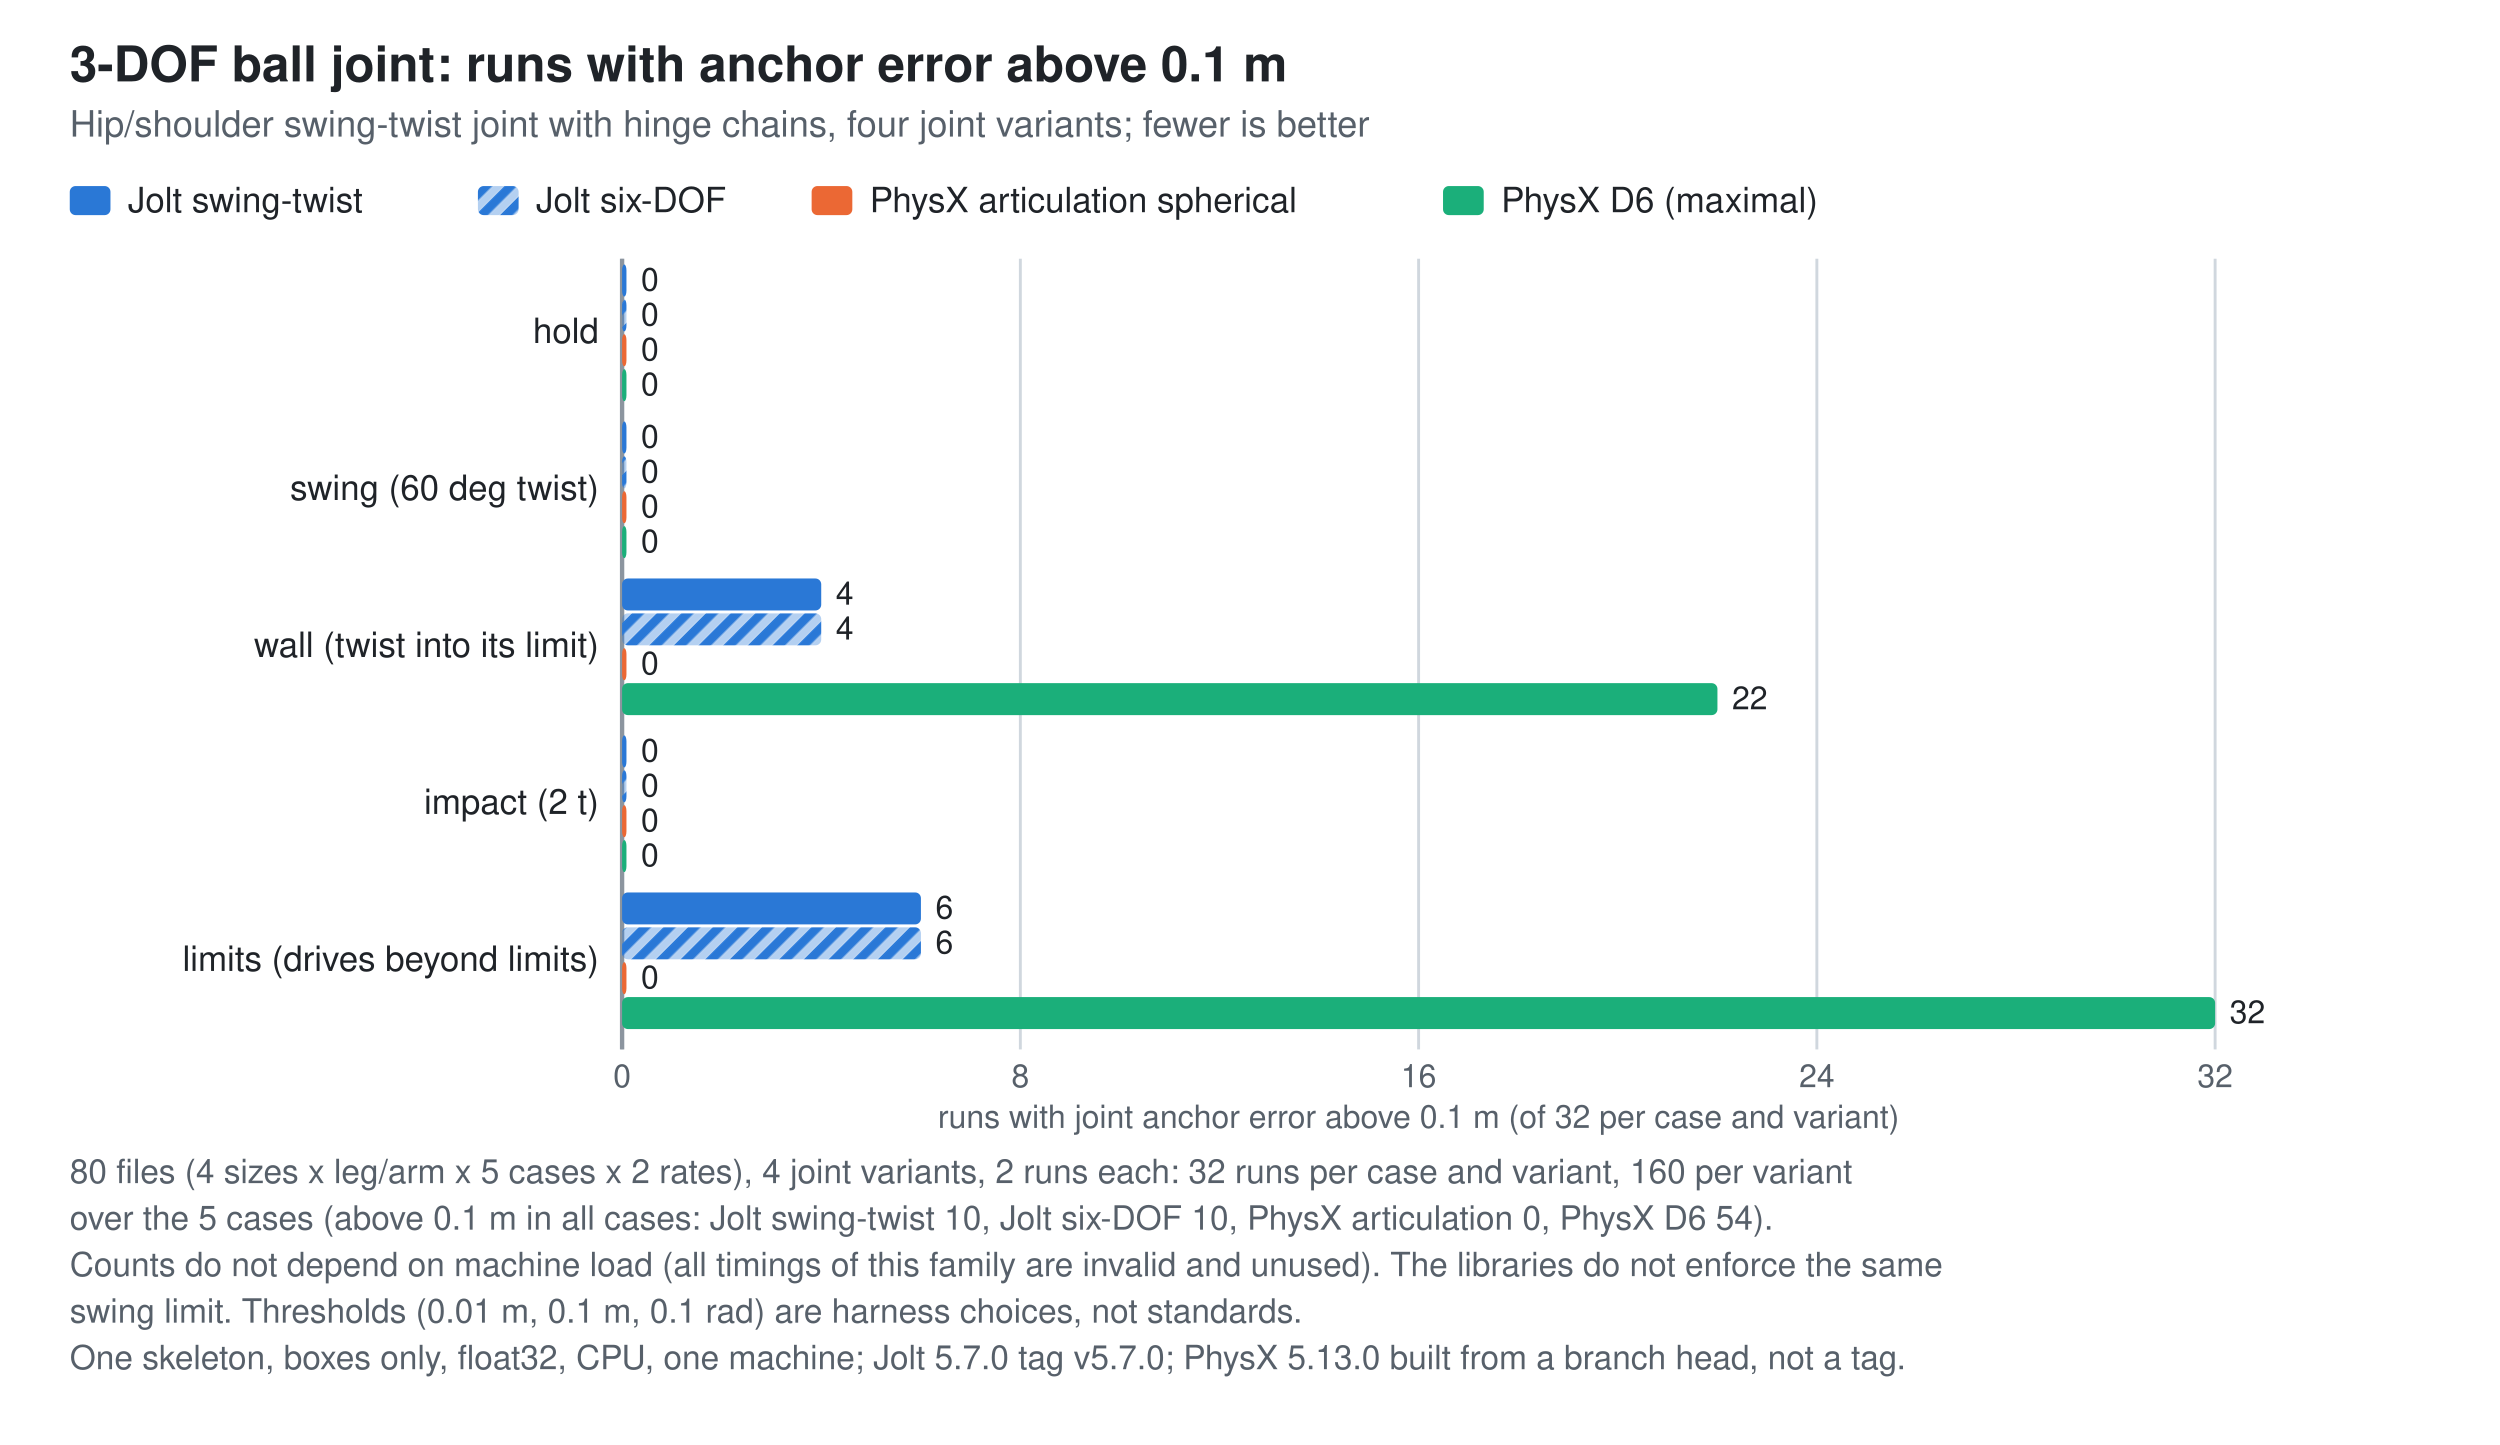
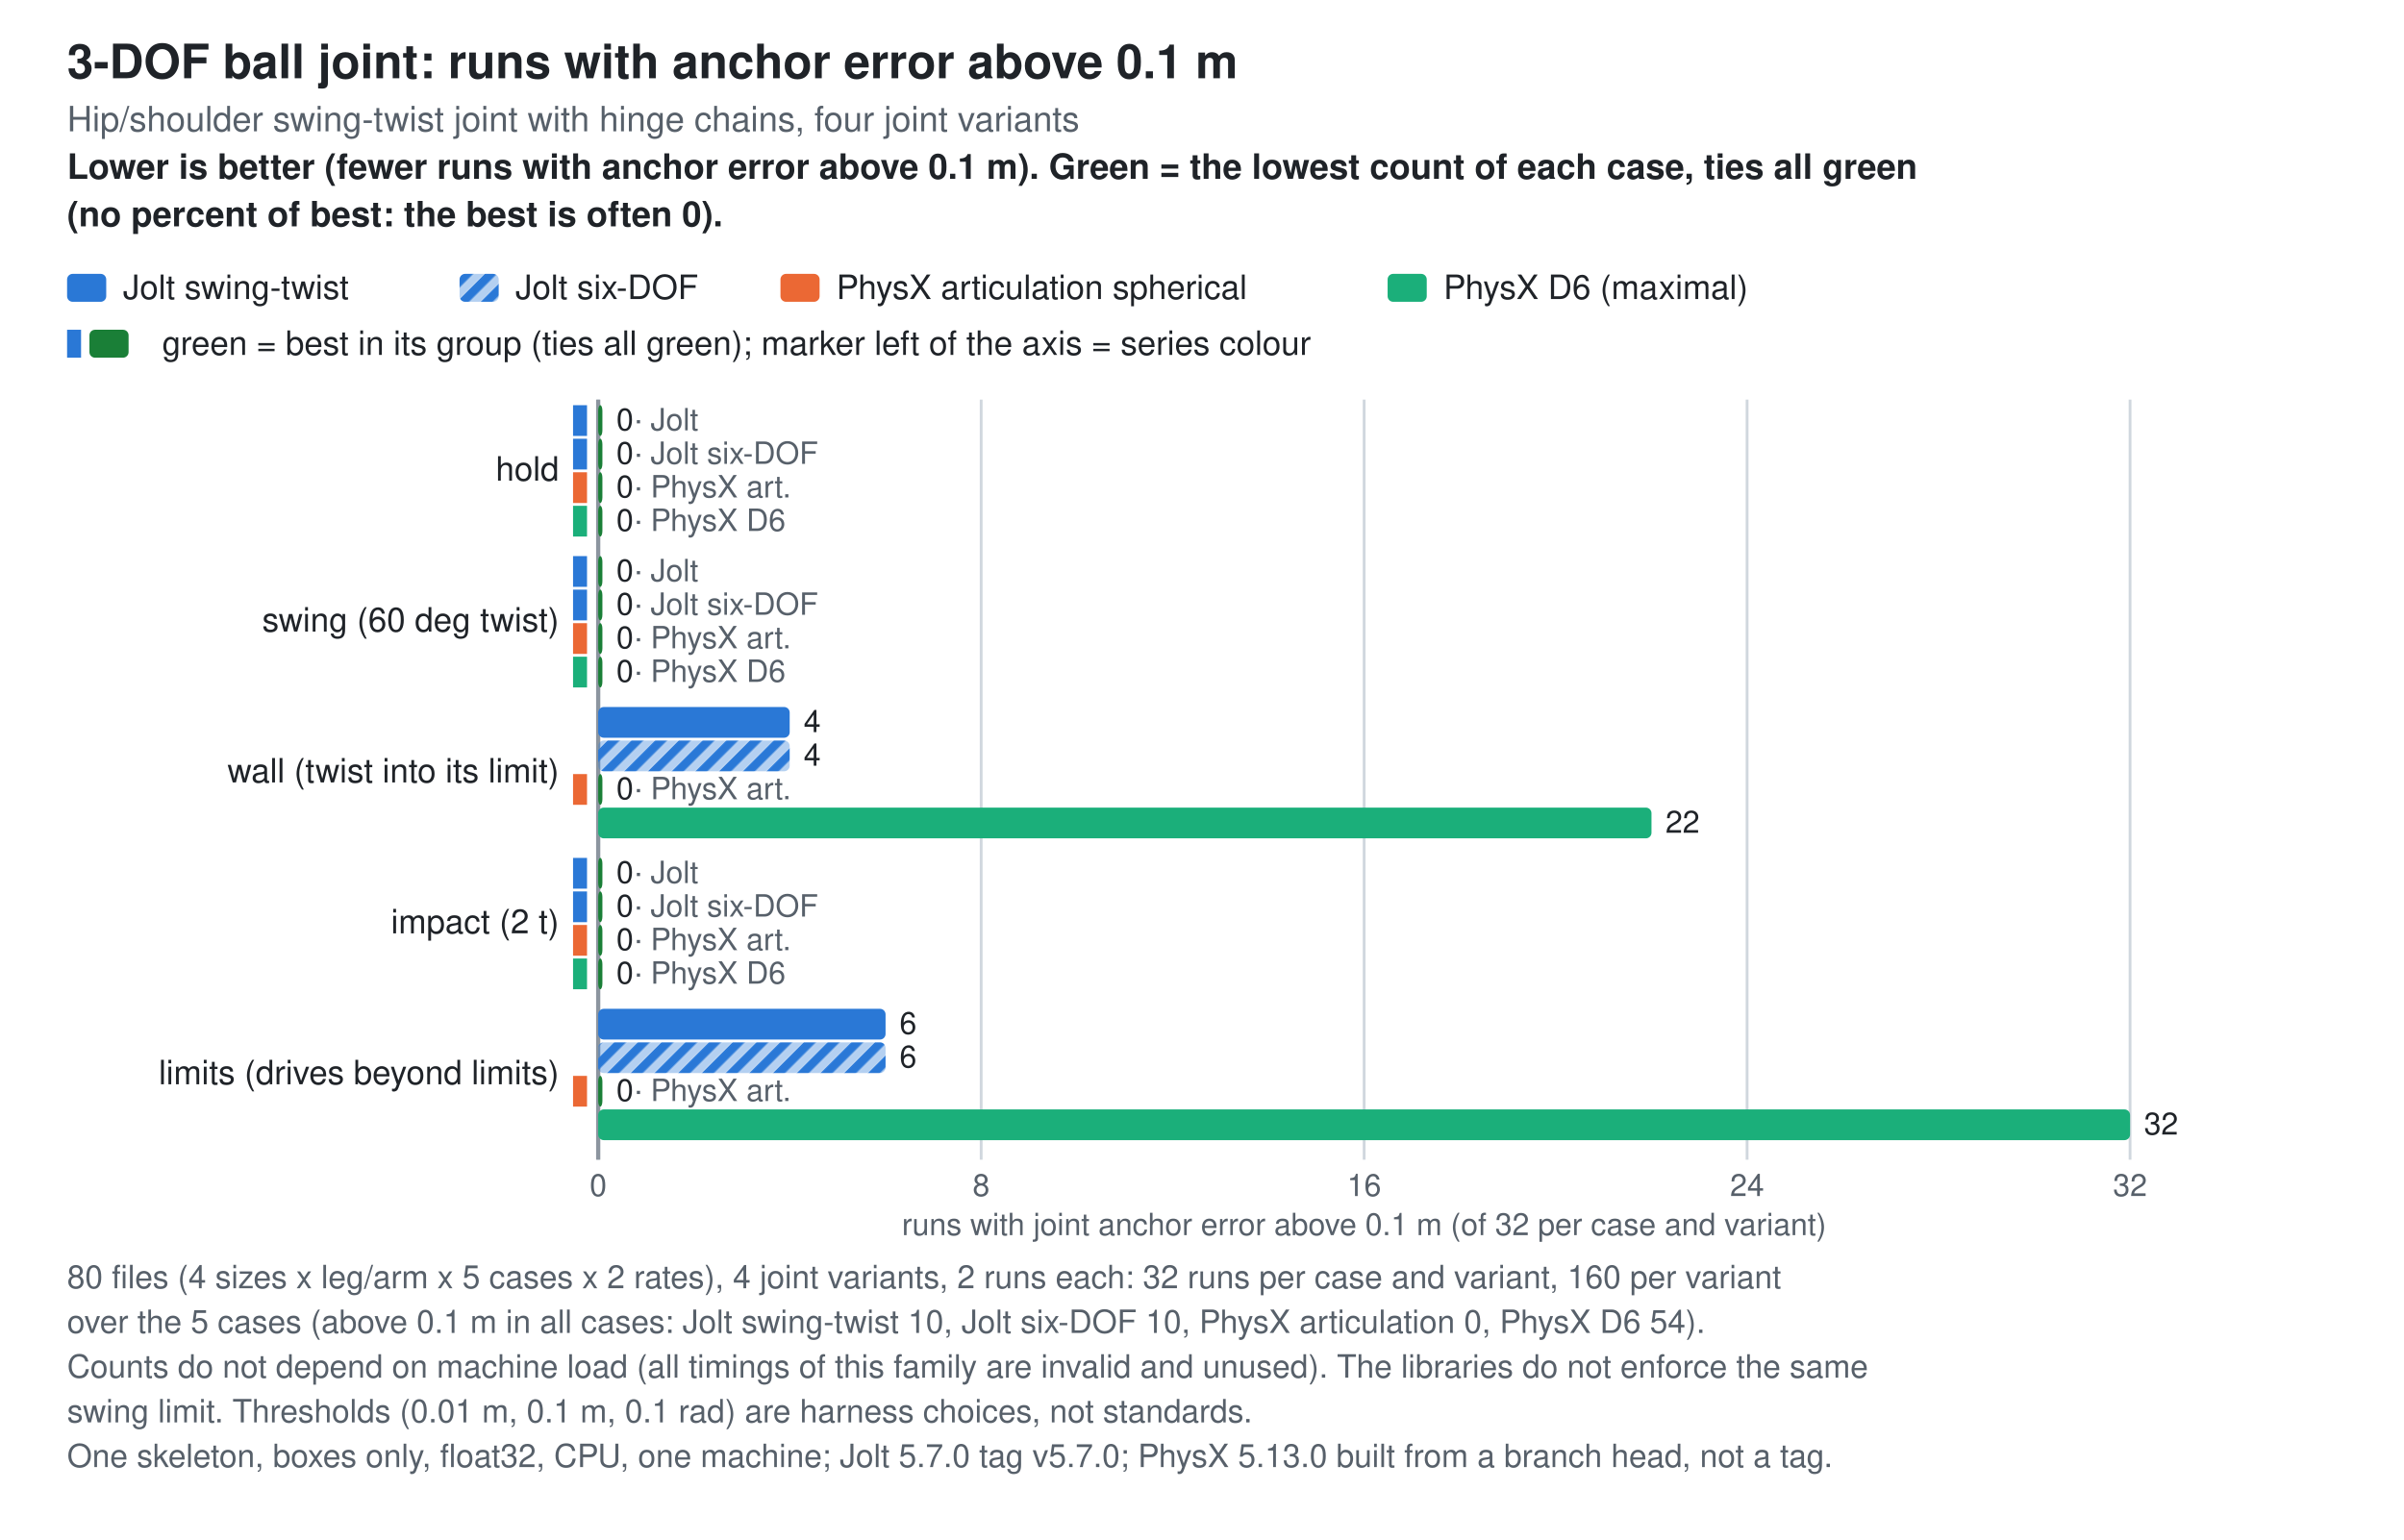
- <svg xmlns="http://www.w3.org/2000/svg" width="860" height="497" viewBox="0 0 860 497" font-family="Segoe UI, Helvetica, Arial, sans-serif" role="img" aria-labelledby="t d">
-   <style>.t{fill:#1f2328}.m{fill:#57606a}.ax{stroke:#8c959f}.g{stroke:#d0d7de}.f{stroke:#57606a;stroke-dasharray:4 3}.ring{fill:none;stroke:#1f2328;stroke-width:2}.s1{fill:#2a78d6}.s2{fill:#eb6834}.s3{fill:#1baf7a}@media (prefers-color-scheme:dark){.t{fill:#e6edf3}.m{fill:#9198a1}.ax{stroke:#6e7681}.g{stroke:#30363d}.f{stroke:#9198a1}.ring{stroke:#e6edf3}.s1{fill:#3987e5}.s2{fill:#d95926}.s3{fill:#199e70}}</style>
+ <svg xmlns="http://www.w3.org/2000/svg" width="860" height="551" viewBox="0 0 860 551" font-family="Segoe UI, Helvetica, Arial, sans-serif" role="img" aria-labelledby="t d">
+   <style>.t{fill:#1f2328}.m{fill:#57606a}.ax{stroke:#8c959f}.g{stroke:#d0d7de}.f{stroke:#57606a;stroke-dasharray:4 3}.ring{fill:none;stroke:#1f2328;stroke-width:2}.s1{fill:#2a78d6}.s2{fill:#eb6834}.s3{fill:#1baf7a}.best{fill:#1a7f37}@media (prefers-color-scheme:dark){.t{fill:#e6edf3}.m{fill:#9198a1}.ax{stroke:#6e7681}.g{stroke:#30363d}.f{stroke:#9198a1}.ring{stroke:#e6edf3}.s1{fill:#3987e5}.s2{fill:#d95926}.s3{fill:#199e70}.best{fill:#3fb950}}</style>
  <defs>
    <pattern id="hs1" width="6" height="6" patternUnits="userSpaceOnUse" patternTransform="rotate(45)">
      <rect width="6" height="6" class="s1" fill-opacity=".35" />
      <rect width="3" height="6" class="s1" />
    </pattern>
  </defs>
  <text x="24" y="28" font-size="17" font-weight="600" class="t">3-DOF ball joint: runs with anchor error above 0.1 m</text>
-   <text x="24" y="47" font-size="12.5" class="m">Hip/shoulder swing-twist joint with hinge chains, four joint variants; fewer is better</text>
-   <rect x="24" y="64" width="14" height="10" rx="2" class="s1" />
-   <text x="44" y="73" font-size="12" class="t">Jolt swing-twist</text>
-   <rect x="164.4" y="64" width="14" height="10" rx="2" fill="url(#hs1)" class="h" />
-   <text x="184.4" y="73" font-size="12" class="t">Jolt six-DOF</text>
-   <rect x="279.2" y="64" width="14" height="10" rx="2" class="s2" />
-   <text x="299.2" y="73" font-size="12" class="t">PhysX articulation spherical</text>
-   <rect x="496.4" y="64" width="14" height="10" rx="2" class="s3" />
-   <text x="516.4" y="73" font-size="12" class="t">PhysX D6 (maximal)</text>
-   <g transform="translate(0,89)">
+   <text x="24" y="47" font-size="12.5" class="m">Hip/shoulder swing-twist joint with hinge chains, four joint variants</text>
+   <text x="24" y="64" font-size="12.5" font-weight="600" class="t">Lower is better (fewer runs with anchor error above 0.1 m). Green = the lowest count of each case, ties all green</text>
+   <text x="24" y="81" font-size="12.5" font-weight="600" class="t">(no percent of best: the best is often 0).</text>
+   <rect x="24" y="98" width="14" height="10" rx="2" class="s1" />
+   <text x="44" y="107" font-size="12" class="t">Jolt swing-twist</text>
+   <rect x="164.4" y="98" width="14" height="10" rx="2" fill="url(#hs1)" class="h" />
+   <text x="184.4" y="107" font-size="12" class="t">Jolt six-DOF</text>
+   <rect x="279.2" y="98" width="14" height="10" rx="2" class="s2" />
+   <text x="299.2" y="107" font-size="12" class="t">PhysX articulation spherical</text>
+   <rect x="496.4" y="98" width="14" height="10" rx="2" class="s3" />
+   <text x="516.4" y="107" font-size="12" class="t">PhysX D6 (maximal)</text>
+   <rect x="24" y="118" width="5" height="10" class="s1" />
+   <rect x="32" y="118" width="14" height="10" rx="2" class="best" />
+   <text x="58" y="127" font-size="12" class="t">green = best in its group (ties all green); marker left of the axis = series colour</text>
+   <g transform="translate(0,143)">
    <line x1="214.0" y1="0" x2="214.0" y2="272" class="g" stroke-width="1" />
    <text x="214.0" y="285" font-size="11" text-anchor="middle" class="m">0</text>
    <line x1="351.0" y1="0" x2="351.0" y2="272" class="g" stroke-width="1" />
    <text x="351.0" y="285" font-size="11" text-anchor="middle" class="m">8</text>
    <line x1="488.0" y1="0" x2="488.0" y2="272" class="g" stroke-width="1" />
    <text x="488.0" y="285" font-size="11" text-anchor="middle" class="m">16</text>
    <line x1="625.0" y1="0" x2="625.0" y2="272" class="g" stroke-width="1" />
    <text x="625.0" y="285" font-size="11" text-anchor="middle" class="m">24</text>
    <line x1="762.0" y1="0" x2="762.0" y2="272" class="g" stroke-width="1" />
    <text x="762.0" y="285" font-size="11" text-anchor="middle" class="m">32</text>
    <line x1="214.0" y1="0" x2="214.0" y2="272" class="ax" stroke-width="1.5" />
-     <text x="206" y="29.0" font-size="12" text-anchor="end" class="t">hold</text>
-     <rect x="214.0" y="2.0" width="1.5" height="11" rx="2" class="s1" />
-     <text x="220.5" y="11.0" font-size="11" class="t">0</text>
-     <rect x="214.0" y="14.0" width="1.5" height="11" rx="2" fill="url(#hs1)" class="h" />
-     <text x="220.5" y="23.0" font-size="11" class="t">0</text>
-     <rect x="214.0" y="26.0" width="1.5" height="11" rx="2" class="s2" />
-     <text x="220.5" y="35.0" font-size="11" class="t">0</text>
-     <rect x="214.0" y="38.0" width="1.5" height="11" rx="2" class="s3" />
-     <text x="220.5" y="47.0" font-size="11" class="t">0</text>
-     <text x="206" y="83.0" font-size="12" text-anchor="end" class="t">swing (60 deg twist)</text>
-     <rect x="214.0" y="56.0" width="1.5" height="11" rx="2" class="s1" />
-     <text x="220.5" y="65.0" font-size="11" class="t">0</text>
-     <rect x="214.0" y="68.0" width="1.5" height="11" rx="2" fill="url(#hs1)" class="h" />
-     <text x="220.5" y="77.0" font-size="11" class="t">0</text>
-     <rect x="214.0" y="80.0" width="1.5" height="11" rx="2" class="s2" />
-     <text x="220.5" y="89.0" font-size="11" class="t">0</text>
-     <rect x="214.0" y="92.0" width="1.5" height="11" rx="2" class="s3" />
-     <text x="220.5" y="101.0" font-size="11" class="t">0</text>
-     <text x="206" y="137.0" font-size="12" text-anchor="end" class="t">wall (twist into its limit)</text>
+     <text x="200" y="29.0" font-size="12" text-anchor="end" class="t">hold</text>
+     <rect x="205.0" y="2.0" width="5" height="11" class="s1" />
+     <rect x="214.0" y="2.0" width="1.5" height="11" rx="2" class="best" />
+     <text x="220.5" y="11.0" font-size="11" class="t">0<tspan class="m"> · Jolt</tspan>
+     </text>
+     <rect x="205.0" y="14.0" width="5" height="11" class="s1" />
+     <rect x="214.0" y="14.0" width="1.5" height="11" rx="2" class="best" />
+     <text x="220.5" y="23.0" font-size="11" class="t">0<tspan class="m"> · Jolt six-DOF</tspan>
+     </text>
+     <rect x="205.0" y="26.0" width="5" height="11" class="s2" />
+     <rect x="214.0" y="26.0" width="1.5" height="11" rx="2" class="best" />
+     <text x="220.5" y="35.0" font-size="11" class="t">0<tspan class="m"> · PhysX art.</tspan>
+     </text>
+     <rect x="205.0" y="38.0" width="5" height="11" class="s3" />
+     <rect x="214.0" y="38.0" width="1.5" height="11" rx="2" class="best" />
+     <text x="220.5" y="47.0" font-size="11" class="t">0<tspan class="m"> · PhysX D6</tspan>
+     </text>
+     <text x="200" y="83.0" font-size="12" text-anchor="end" class="t">swing (60 deg twist)</text>
+     <rect x="205.0" y="56.0" width="5" height="11" class="s1" />
+     <rect x="214.0" y="56.0" width="1.5" height="11" rx="2" class="best" />
+     <text x="220.5" y="65.0" font-size="11" class="t">0<tspan class="m"> · Jolt</tspan>
+     </text>
+     <rect x="205.0" y="68.0" width="5" height="11" class="s1" />
+     <rect x="214.0" y="68.0" width="1.5" height="11" rx="2" class="best" />
+     <text x="220.5" y="77.0" font-size="11" class="t">0<tspan class="m"> · Jolt six-DOF</tspan>
+     </text>
+     <rect x="205.0" y="80.0" width="5" height="11" class="s2" />
+     <rect x="214.0" y="80.0" width="1.5" height="11" rx="2" class="best" />
+     <text x="220.5" y="89.0" font-size="11" class="t">0<tspan class="m"> · PhysX art.</tspan>
+     </text>
+     <rect x="205.0" y="92.0" width="5" height="11" class="s3" />
+     <rect x="214.0" y="92.0" width="1.5" height="11" rx="2" class="best" />
+     <text x="220.5" y="101.0" font-size="11" class="t">0<tspan class="m"> · PhysX D6</tspan>
+     </text>
+     <text x="200" y="137.0" font-size="12" text-anchor="end" class="t">wall (twist into its limit)</text>
    <rect x="214.0" y="110.0" width="68.5" height="11" rx="2" class="s1" />
-     <text x="287.5" y="119.0" font-size="11" class="t">4</text>
+     <text x="287.5" y="119.0" font-size="11" class="t">4<tspan class="m" />
+     </text>
    <rect x="214.0" y="122.0" width="68.5" height="11" rx="2" fill="url(#hs1)" class="h" />
-     <text x="287.5" y="131.0" font-size="11" class="t">4</text>
-     <rect x="214.0" y="134.0" width="1.5" height="11" rx="2" class="s2" />
-     <text x="220.5" y="143.0" font-size="11" class="t">0</text>
+     <text x="287.5" y="131.0" font-size="11" class="t">4<tspan class="m" />
+     </text>
+     <rect x="205.0" y="134.0" width="5" height="11" class="s2" />
+     <rect x="214.0" y="134.0" width="1.5" height="11" rx="2" class="best" />
+     <text x="220.5" y="143.0" font-size="11" class="t">0<tspan class="m"> · PhysX art.</tspan>
+     </text>
    <rect x="214.0" y="146.0" width="376.8" height="11" rx="2" class="s3" />
-     <text x="595.8" y="155.0" font-size="11" class="t">22</text>
-     <text x="206" y="191.0" font-size="12" text-anchor="end" class="t">impact (2 t)</text>
-     <rect x="214.0" y="164.0" width="1.5" height="11" rx="2" class="s1" />
-     <text x="220.5" y="173.0" font-size="11" class="t">0</text>
-     <rect x="214.0" y="176.0" width="1.5" height="11" rx="2" fill="url(#hs1)" class="h" />
-     <text x="220.5" y="185.0" font-size="11" class="t">0</text>
-     <rect x="214.0" y="188.0" width="1.5" height="11" rx="2" class="s2" />
-     <text x="220.5" y="197.0" font-size="11" class="t">0</text>
-     <rect x="214.0" y="200.0" width="1.5" height="11" rx="2" class="s3" />
-     <text x="220.5" y="209.0" font-size="11" class="t">0</text>
-     <text x="206" y="245.0" font-size="12" text-anchor="end" class="t">limits (drives beyond limits)</text>
+     <text x="595.8" y="155.0" font-size="11" class="t">22<tspan class="m" />
+     </text>
+     <text x="200" y="191.0" font-size="12" text-anchor="end" class="t">impact (2 t)</text>
+     <rect x="205.0" y="164.0" width="5" height="11" class="s1" />
+     <rect x="214.0" y="164.0" width="1.5" height="11" rx="2" class="best" />
+     <text x="220.5" y="173.0" font-size="11" class="t">0<tspan class="m"> · Jolt</tspan>
+     </text>
+     <rect x="205.0" y="176.0" width="5" height="11" class="s1" />
+     <rect x="214.0" y="176.0" width="1.5" height="11" rx="2" class="best" />
+     <text x="220.5" y="185.0" font-size="11" class="t">0<tspan class="m"> · Jolt six-DOF</tspan>
+     </text>
+     <rect x="205.0" y="188.0" width="5" height="11" class="s2" />
+     <rect x="214.0" y="188.0" width="1.5" height="11" rx="2" class="best" />
+     <text x="220.5" y="197.0" font-size="11" class="t">0<tspan class="m"> · PhysX art.</tspan>
+     </text>
+     <rect x="205.0" y="200.0" width="5" height="11" class="s3" />
+     <rect x="214.0" y="200.0" width="1.5" height="11" rx="2" class="best" />
+     <text x="220.5" y="209.0" font-size="11" class="t">0<tspan class="m"> · PhysX D6</tspan>
+     </text>
+     <text x="200" y="245.0" font-size="12" text-anchor="end" class="t">limits (drives beyond limits)</text>
    <rect x="214.0" y="218.0" width="102.8" height="11" rx="2" class="s1" />
-     <text x="321.8" y="227.0" font-size="11" class="t">6</text>
+     <text x="321.8" y="227.0" font-size="11" class="t">6<tspan class="m" />
+     </text>
    <rect x="214.0" y="230.0" width="102.8" height="11" rx="2" fill="url(#hs1)" class="h" />
-     <text x="321.8" y="239.0" font-size="11" class="t">6</text>
-     <rect x="214.0" y="242.0" width="1.5" height="11" rx="2" class="s2" />
-     <text x="220.5" y="251.0" font-size="11" class="t">0</text>
+     <text x="321.8" y="239.0" font-size="11" class="t">6<tspan class="m" />
+     </text>
+     <rect x="205.0" y="242.0" width="5" height="11" class="s2" />
+     <rect x="214.0" y="242.0" width="1.5" height="11" rx="2" class="best" />
+     <text x="220.5" y="251.0" font-size="11" class="t">0<tspan class="m"> · PhysX art.</tspan>
+     </text>
    <rect x="214.0" y="254.0" width="548.0" height="11" rx="2" class="s3" />
-     <text x="767.0" y="263.0" font-size="11" class="t">32</text>
+     <text x="767.0" y="263.0" font-size="11" class="t">32<tspan class="m" />
+     </text>
    <text x="488.0" y="299" font-size="11" text-anchor="middle" class="m">runs with joint anchor error above 0.1 m (of 32 per case and variant)</text>
  </g>
-   <text x="24" y="407" font-size="11.5" class="m">80 files (4 sizes x leg/arm x 5 cases x 2 rates), 4 joint variants, 2 runs each: 32 runs per case and variant, 160 per variant</text>
-   <text x="24" y="423" font-size="11.5" class="m">over the 5 cases (above 0.1 m in all cases: Jolt swing-twist 10, Jolt six-DOF 10, PhysX articulation 0, PhysX D6 54).</text>
-   <text x="24" y="439" font-size="11.5" class="m">Counts do not depend on machine load (all timings of this family are invalid and unused). The libraries do not enforce the same</text>
-   <text x="24" y="455" font-size="11.5" class="m">swing limit. Thresholds (0.01 m, 0.1 m, 0.1 rad) are harness choices, not standards.</text>
-   <text x="24" y="471" font-size="11.5" class="m">One skeleton, boxes only, float32, CPU, one machine; Jolt 5.7.0 tag v5.7.0; PhysX 5.13.0 built from a branch head, not a tag.</text>
+   <text x="24" y="461" font-size="11.5" class="m">80 files (4 sizes x leg/arm x 5 cases x 2 rates), 4 joint variants, 2 runs each: 32 runs per case and variant, 160 per variant</text>
+   <text x="24" y="477" font-size="11.5" class="m">over the 5 cases (above 0.1 m in all cases: Jolt swing-twist 10, Jolt six-DOF 10, PhysX articulation 0, PhysX D6 54).</text>
+   <text x="24" y="493" font-size="11.5" class="m">Counts do not depend on machine load (all timings of this family are invalid and unused). The libraries do not enforce the same</text>
+   <text x="24" y="509" font-size="11.5" class="m">swing limit. Thresholds (0.01 m, 0.1 m, 0.1 rad) are harness choices, not standards.</text>
+   <text x="24" y="525" font-size="11.5" class="m">One skeleton, boxes only, float32, CPU, one machine; Jolt 5.7.0 tag v5.7.0; PhysX 5.13.0 built from a branch head, not a tag.</text>
</svg>
